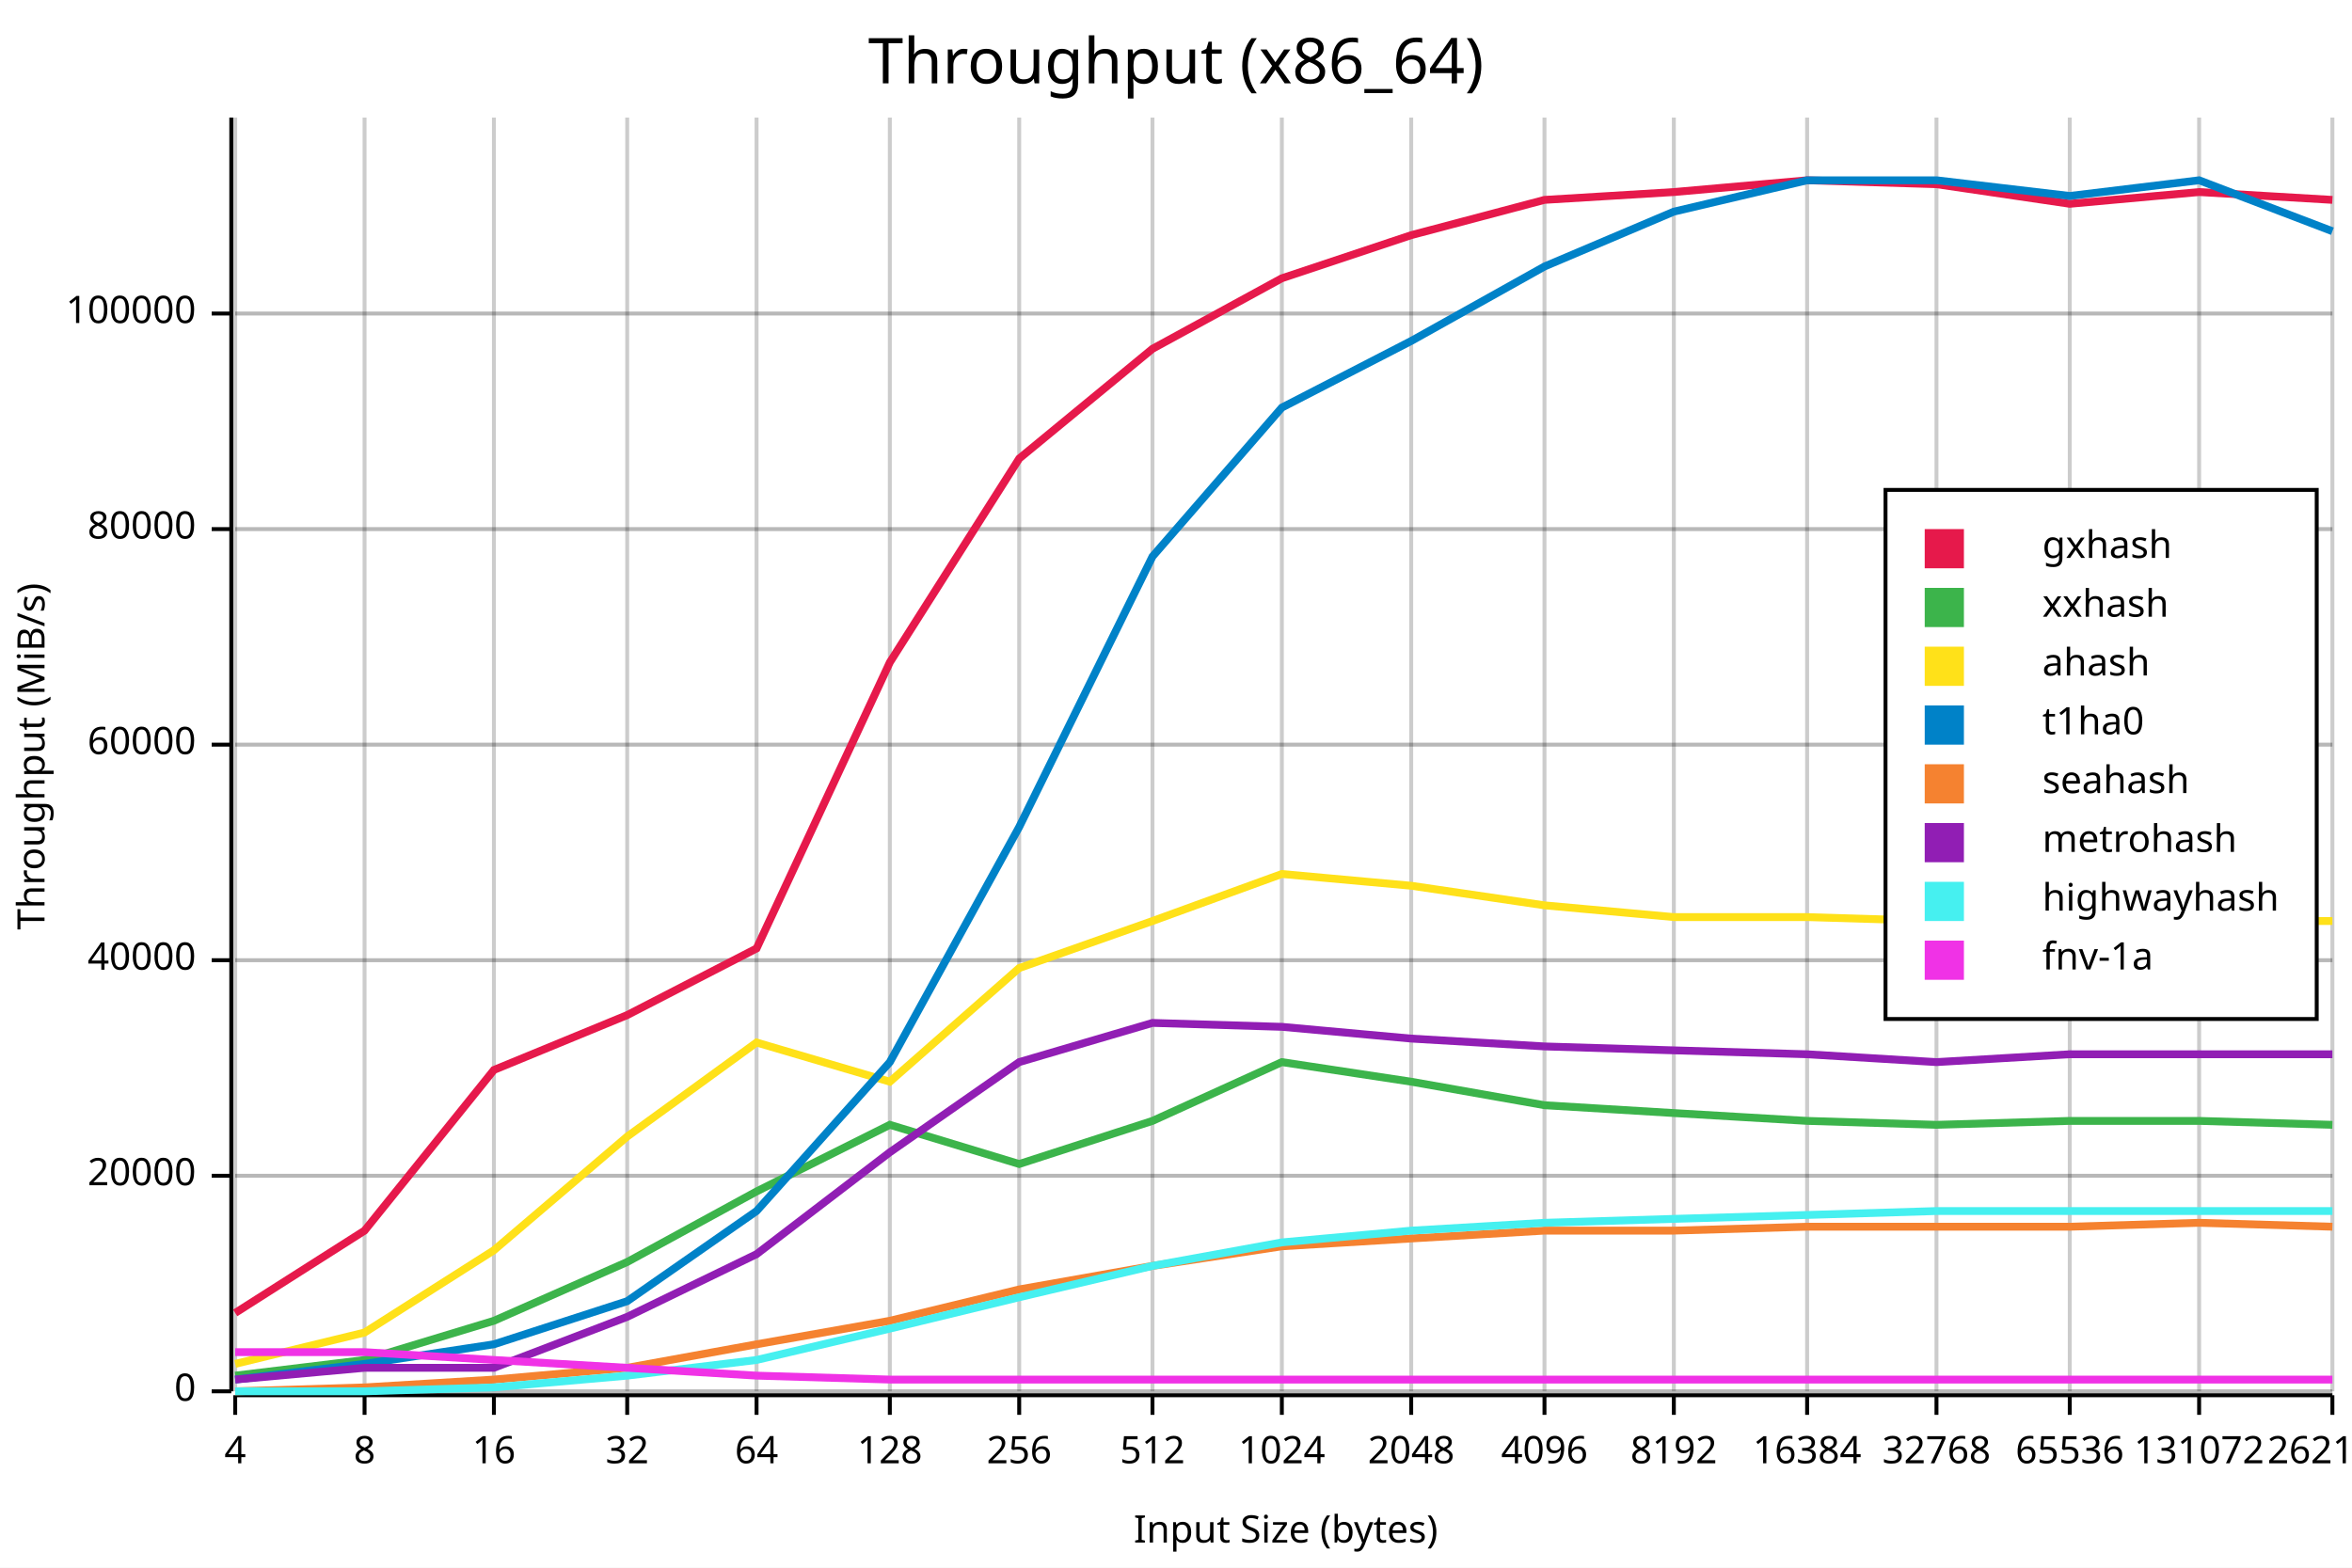
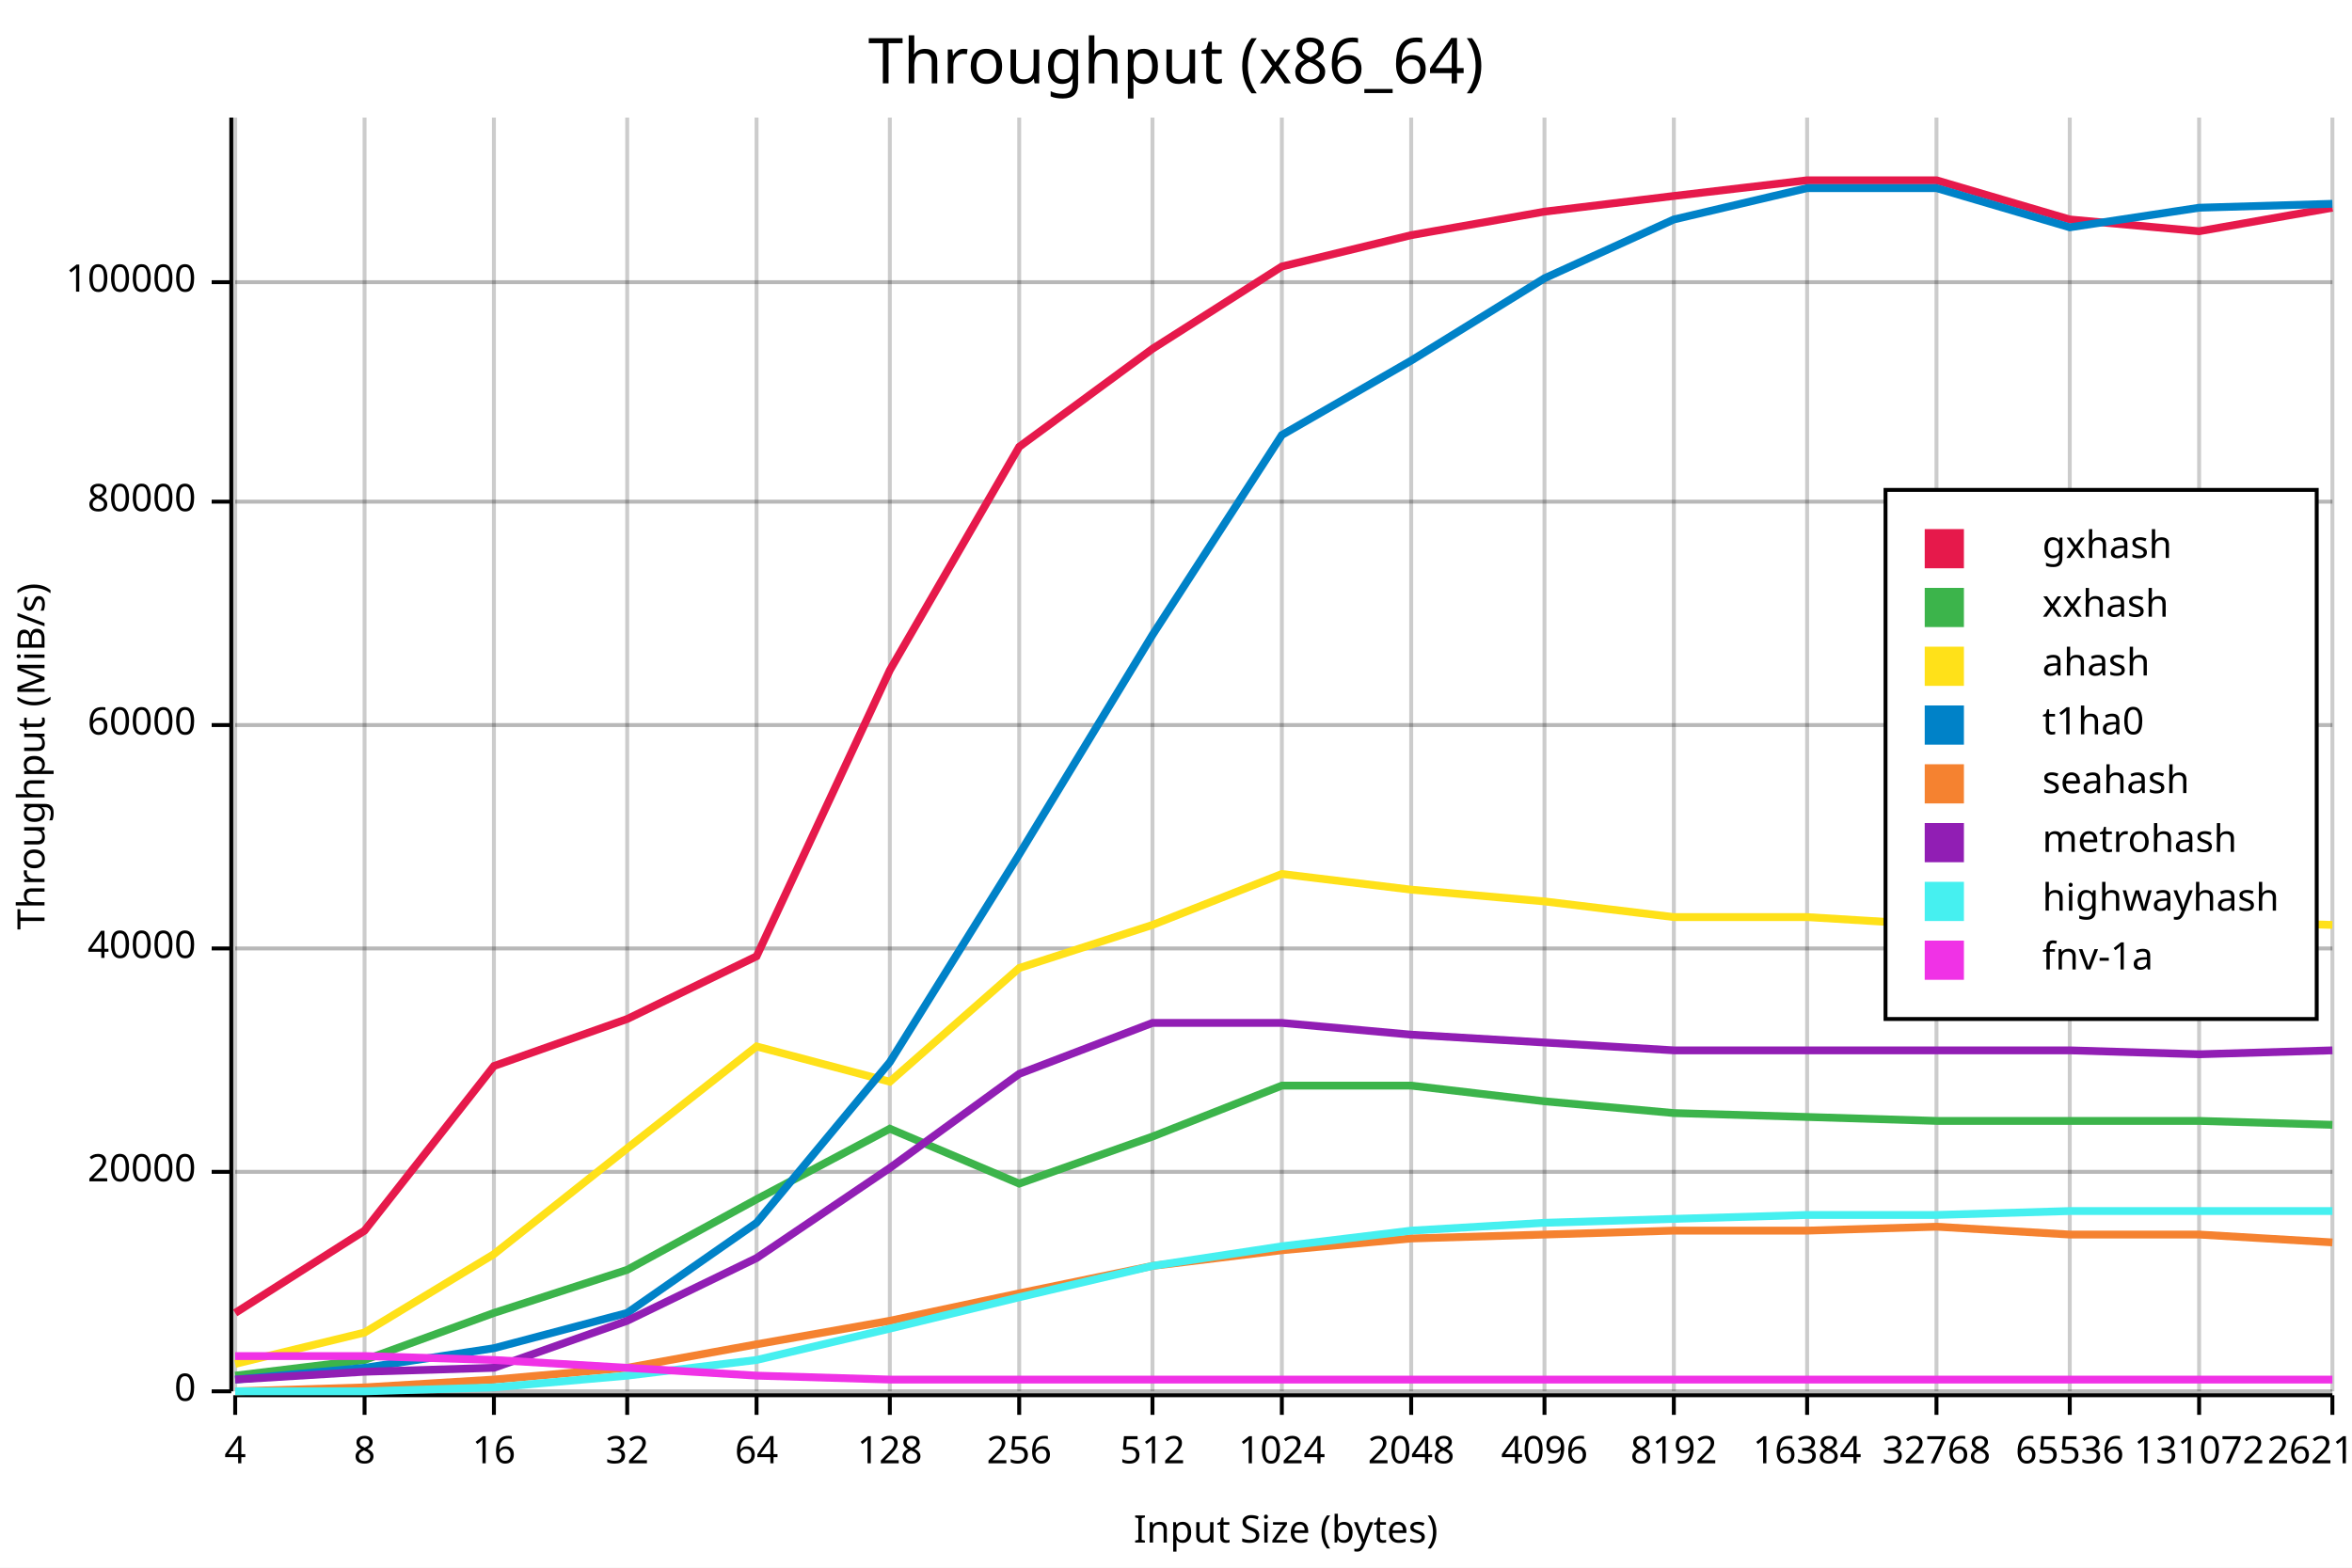
<svg xmlns="http://www.w3.org/2000/svg" width="600" height="400" viewBox="0 0 600 400">
  <rect x="0" y="0" width="600" height="400" opacity="1" fill="#FFFFFF" stroke="none" />
  <text x="300" y="9" dy="0.76em" text-anchor="middle" font-family="sans-serif" font-size="16.129" opacity="1" fill="#000000">
Throughput (x86_64)
</text>
  <line opacity="0.1" stroke="#000000" stroke-width="1" x1="60" y1="355" x2="595" y2="355" />
-   <line opacity="0.1" stroke="#000000" stroke-width="1" x1="60" y1="300" x2="595" y2="300" />
-   <line opacity="0.1" stroke="#000000" stroke-width="1" x1="60" y1="245" x2="595" y2="245" />
-   <line opacity="0.1" stroke="#000000" stroke-width="1" x1="60" y1="190" x2="595" y2="190" />
-   <line opacity="0.1" stroke="#000000" stroke-width="1" x1="60" y1="135" x2="595" y2="135" />
-   <line opacity="0.1" stroke="#000000" stroke-width="1" x1="60" y1="80" x2="595" y2="80" />
+   <line opacity="0.1" stroke="#000000" stroke-width="1" x1="60" y1="299" x2="595" y2="299" />
+   <line opacity="0.1" stroke="#000000" stroke-width="1" x1="60" y1="242" x2="595" y2="242" />
+   <line opacity="0.1" stroke="#000000" stroke-width="1" x1="60" y1="185" x2="595" y2="185" />
+   <line opacity="0.1" stroke="#000000" stroke-width="1" x1="60" y1="128" x2="595" y2="128" />
+   <line opacity="0.1" stroke="#000000" stroke-width="1" x1="60" y1="72" x2="595" y2="72" />
  <text x="4" y="193" dy="0.76em" text-anchor="middle" font-family="sans-serif" font-size="9.677" opacity="1" fill="#000000" transform="rotate(270, 4, 193)">
Throughput (MiB/s)
</text>
  <text x="328" y="396" dy="-0.5ex" text-anchor="middle" font-family="sans-serif" font-size="9.677" opacity="1" fill="#000000">
Input Size (bytes)
</text>
  <line opacity="0.2" stroke="#000000" stroke-width="1" x1="60" y1="355" x2="60" y2="30" />
  <line opacity="0.2" stroke="#000000" stroke-width="1" x1="93" y1="355" x2="93" y2="30" />
  <line opacity="0.2" stroke="#000000" stroke-width="1" x1="126" y1="355" x2="126" y2="30" />
  <line opacity="0.2" stroke="#000000" stroke-width="1" x1="160" y1="355" x2="160" y2="30" />
  <line opacity="0.2" stroke="#000000" stroke-width="1" x1="193" y1="355" x2="193" y2="30" />
  <line opacity="0.2" stroke="#000000" stroke-width="1" x1="227" y1="355" x2="227" y2="30" />
  <line opacity="0.2" stroke="#000000" stroke-width="1" x1="260" y1="355" x2="260" y2="30" />
  <line opacity="0.2" stroke="#000000" stroke-width="1" x1="294" y1="355" x2="294" y2="30" />
  <line opacity="0.2" stroke="#000000" stroke-width="1" x1="327" y1="355" x2="327" y2="30" />
  <line opacity="0.2" stroke="#000000" stroke-width="1" x1="360" y1="355" x2="360" y2="30" />
  <line opacity="0.2" stroke="#000000" stroke-width="1" x1="394" y1="355" x2="394" y2="30" />
  <line opacity="0.2" stroke="#000000" stroke-width="1" x1="427" y1="355" x2="427" y2="30" />
  <line opacity="0.2" stroke="#000000" stroke-width="1" x1="461" y1="355" x2="461" y2="30" />
  <line opacity="0.2" stroke="#000000" stroke-width="1" x1="494" y1="355" x2="494" y2="30" />
  <line opacity="0.2" stroke="#000000" stroke-width="1" x1="528" y1="355" x2="528" y2="30" />
  <line opacity="0.2" stroke="#000000" stroke-width="1" x1="561" y1="355" x2="561" y2="30" />
  <line opacity="0.2" stroke="#000000" stroke-width="1" x1="595" y1="355" x2="595" y2="30" />
  <line opacity="0.2" stroke="#000000" stroke-width="1" x1="60" y1="355" x2="595" y2="355" />
-   <line opacity="0.2" stroke="#000000" stroke-width="1" x1="60" y1="300" x2="595" y2="300" />
-   <line opacity="0.2" stroke="#000000" stroke-width="1" x1="60" y1="245" x2="595" y2="245" />
-   <line opacity="0.2" stroke="#000000" stroke-width="1" x1="60" y1="190" x2="595" y2="190" />
-   <line opacity="0.2" stroke="#000000" stroke-width="1" x1="60" y1="135" x2="595" y2="135" />
-   <line opacity="0.2" stroke="#000000" stroke-width="1" x1="60" y1="80" x2="595" y2="80" />
+   <line opacity="0.2" stroke="#000000" stroke-width="1" x1="60" y1="299" x2="595" y2="299" />
+   <line opacity="0.2" stroke="#000000" stroke-width="1" x1="60" y1="242" x2="595" y2="242" />
+   <line opacity="0.2" stroke="#000000" stroke-width="1" x1="60" y1="185" x2="595" y2="185" />
+   <line opacity="0.2" stroke="#000000" stroke-width="1" x1="60" y1="128" x2="595" y2="128" />
+   <line opacity="0.2" stroke="#000000" stroke-width="1" x1="60" y1="72" x2="595" y2="72" />
  <polyline fill="none" opacity="1" stroke="#000000" stroke-width="1" points="59,30 59,355 " />
  <text x="50" y="355" dy="0.5ex" text-anchor="end" font-family="sans-serif" font-size="9.677" opacity="1" fill="#000000">
0
</text>
  <polyline fill="none" opacity="1" stroke="#000000" stroke-width="1" points="54,355 59,355 " />
-   <text x="50" y="300" dy="0.5ex" text-anchor="end" font-family="sans-serif" font-size="9.677" opacity="1" fill="#000000">
+   <text x="50" y="299" dy="0.5ex" text-anchor="end" font-family="sans-serif" font-size="9.677" opacity="1" fill="#000000">
20000
</text>
-   <polyline fill="none" opacity="1" stroke="#000000" stroke-width="1" points="54,300 59,300 " />
-   <text x="50" y="245" dy="0.5ex" text-anchor="end" font-family="sans-serif" font-size="9.677" opacity="1" fill="#000000">
+   <polyline fill="none" opacity="1" stroke="#000000" stroke-width="1" points="54,299 59,299 " />
+   <text x="50" y="242" dy="0.5ex" text-anchor="end" font-family="sans-serif" font-size="9.677" opacity="1" fill="#000000">
40000
</text>
-   <polyline fill="none" opacity="1" stroke="#000000" stroke-width="1" points="54,245 59,245 " />
-   <text x="50" y="190" dy="0.5ex" text-anchor="end" font-family="sans-serif" font-size="9.677" opacity="1" fill="#000000">
+   <polyline fill="none" opacity="1" stroke="#000000" stroke-width="1" points="54,242 59,242 " />
+   <text x="50" y="185" dy="0.5ex" text-anchor="end" font-family="sans-serif" font-size="9.677" opacity="1" fill="#000000">
60000
</text>
-   <polyline fill="none" opacity="1" stroke="#000000" stroke-width="1" points="54,190 59,190 " />
-   <text x="50" y="135" dy="0.5ex" text-anchor="end" font-family="sans-serif" font-size="9.677" opacity="1" fill="#000000">
+   <polyline fill="none" opacity="1" stroke="#000000" stroke-width="1" points="54,185 59,185 " />
+   <text x="50" y="128" dy="0.5ex" text-anchor="end" font-family="sans-serif" font-size="9.677" opacity="1" fill="#000000">
80000
</text>
-   <polyline fill="none" opacity="1" stroke="#000000" stroke-width="1" points="54,135 59,135 " />
-   <text x="50" y="80" dy="0.5ex" text-anchor="end" font-family="sans-serif" font-size="9.677" opacity="1" fill="#000000">
+   <polyline fill="none" opacity="1" stroke="#000000" stroke-width="1" points="54,128 59,128 " />
+   <text x="50" y="72" dy="0.5ex" text-anchor="end" font-family="sans-serif" font-size="9.677" opacity="1" fill="#000000">
100000
</text>
-   <polyline fill="none" opacity="1" stroke="#000000" stroke-width="1" points="54,80 59,80 " />
+   <polyline fill="none" opacity="1" stroke="#000000" stroke-width="1" points="54,72 59,72 " />
  <polyline fill="none" opacity="1" stroke="#000000" stroke-width="1" points="60,356 595,356 " />
  <text x="60" y="366" dy="0.76em" text-anchor="middle" font-family="sans-serif" font-size="9.677" opacity="1" fill="#000000">
4
</text>
  <polyline fill="none" opacity="1" stroke="#000000" stroke-width="1" points="60,356 60,361 " />
  <text x="93" y="366" dy="0.76em" text-anchor="middle" font-family="sans-serif" font-size="9.677" opacity="1" fill="#000000">
8
</text>
  <polyline fill="none" opacity="1" stroke="#000000" stroke-width="1" points="93,356 93,361 " />
  <text x="126" y="366" dy="0.76em" text-anchor="middle" font-family="sans-serif" font-size="9.677" opacity="1" fill="#000000">
16
</text>
  <polyline fill="none" opacity="1" stroke="#000000" stroke-width="1" points="126,356 126,361 " />
  <text x="160" y="366" dy="0.76em" text-anchor="middle" font-family="sans-serif" font-size="9.677" opacity="1" fill="#000000">
32
</text>
  <polyline fill="none" opacity="1" stroke="#000000" stroke-width="1" points="160,356 160,361 " />
  <text x="193" y="366" dy="0.76em" text-anchor="middle" font-family="sans-serif" font-size="9.677" opacity="1" fill="#000000">
64
</text>
  <polyline fill="none" opacity="1" stroke="#000000" stroke-width="1" points="193,356 193,361 " />
  <text x="227" y="366" dy="0.76em" text-anchor="middle" font-family="sans-serif" font-size="9.677" opacity="1" fill="#000000">
128
</text>
  <polyline fill="none" opacity="1" stroke="#000000" stroke-width="1" points="227,356 227,361 " />
  <text x="260" y="366" dy="0.76em" text-anchor="middle" font-family="sans-serif" font-size="9.677" opacity="1" fill="#000000">
256
</text>
  <polyline fill="none" opacity="1" stroke="#000000" stroke-width="1" points="260,356 260,361 " />
  <text x="294" y="366" dy="0.76em" text-anchor="middle" font-family="sans-serif" font-size="9.677" opacity="1" fill="#000000">
512
</text>
  <polyline fill="none" opacity="1" stroke="#000000" stroke-width="1" points="294,356 294,361 " />
  <text x="327" y="366" dy="0.76em" text-anchor="middle" font-family="sans-serif" font-size="9.677" opacity="1" fill="#000000">
1024
</text>
  <polyline fill="none" opacity="1" stroke="#000000" stroke-width="1" points="327,356 327,361 " />
  <text x="360" y="366" dy="0.76em" text-anchor="middle" font-family="sans-serif" font-size="9.677" opacity="1" fill="#000000">
2048
</text>
  <polyline fill="none" opacity="1" stroke="#000000" stroke-width="1" points="360,356 360,361 " />
  <text x="394" y="366" dy="0.76em" text-anchor="middle" font-family="sans-serif" font-size="9.677" opacity="1" fill="#000000">
4096
</text>
  <polyline fill="none" opacity="1" stroke="#000000" stroke-width="1" points="394,356 394,361 " />
  <text x="427" y="366" dy="0.76em" text-anchor="middle" font-family="sans-serif" font-size="9.677" opacity="1" fill="#000000">
8192
</text>
  <polyline fill="none" opacity="1" stroke="#000000" stroke-width="1" points="427,356 427,361 " />
  <text x="461" y="366" dy="0.76em" text-anchor="middle" font-family="sans-serif" font-size="9.677" opacity="1" fill="#000000">
16384
</text>
  <polyline fill="none" opacity="1" stroke="#000000" stroke-width="1" points="461,356 461,361 " />
  <text x="494" y="366" dy="0.76em" text-anchor="middle" font-family="sans-serif" font-size="9.677" opacity="1" fill="#000000">
32768
</text>
  <polyline fill="none" opacity="1" stroke="#000000" stroke-width="1" points="494,356 494,361 " />
  <text x="528" y="366" dy="0.76em" text-anchor="middle" font-family="sans-serif" font-size="9.677" opacity="1" fill="#000000">
65536
</text>
  <polyline fill="none" opacity="1" stroke="#000000" stroke-width="1" points="528,356 528,361 " />
  <text x="561" y="366" dy="0.76em" text-anchor="middle" font-family="sans-serif" font-size="9.677" opacity="1" fill="#000000">
131072
</text>
  <polyline fill="none" opacity="1" stroke="#000000" stroke-width="1" points="561,356 561,361 " />
  <text x="595" y="366" dy="0.76em" text-anchor="middle" font-family="sans-serif" font-size="9.677" opacity="1" fill="#000000">
262144
</text>
  <polyline fill="none" opacity="1" stroke="#000000" stroke-width="1" points="595,356 595,361 " />
-   <polyline fill="none" opacity="1" stroke="#E6194B" stroke-width="2" points="60,335 93,314 126,273 160,259 193,242 227,169 260,117 294,89 327,71 360,60 394,51 427,49 461,46 494,47 528,52 561,49 595,51 " />
-   <polyline fill="none" opacity="1" stroke="#3CB44B" stroke-width="2" points="60,351 93,347 126,337 160,322 193,304 227,287 260,297 294,286 327,271 360,276 394,282 427,284 461,286 494,287 528,286 561,286 595,287 " />
-   <polyline fill="none" opacity="1" stroke="#FFE119" stroke-width="2" points="60,348 93,340 126,319 160,290 193,266 227,276 260,247 294,235 327,223 360,226 394,231 427,234 461,234 494,235 528,234 561,235 595,235 " />
-   <polyline fill="none" opacity="1" stroke="#0082C8" stroke-width="2" points="60,352 93,348 126,343 160,332 193,309 227,271 260,211 294,142 327,104 360,87 394,68 427,54 461,46 494,46 528,50 561,46 595,59 " />
-   <polyline fill="none" opacity="1" stroke="#F58230" stroke-width="2" points="60,355 93,354 126,352 160,349 193,343 227,337 260,329 294,323 327,318 360,316 394,314 427,314 461,313 494,313 528,313 561,312 595,313 " />
-   <polyline fill="none" opacity="1" stroke="#911EB4" stroke-width="2" points="60,352 93,349 126,349 160,336 193,320 227,294 260,271 294,261 327,262 360,265 394,267 427,268 461,269 494,271 528,269 561,269 595,269 " />
-   <polyline fill="none" opacity="1" stroke="#46F0F0" stroke-width="2" points="60,355 93,355 126,354 160,351 193,347 227,339 260,331 294,323 327,317 360,314 394,312 427,311 461,310 494,309 528,309 561,309 595,309 " />
-   <polyline fill="none" opacity="1" stroke="#F032E6" stroke-width="2" points="60,345 93,345 126,347 160,349 193,351 227,352 260,352 294,352 327,352 360,352 394,352 427,352 461,352 494,352 528,352 561,352 595,352 " />
+   <polyline fill="none" opacity="1" stroke="#E6194B" stroke-width="2" points="60,335 93,314 126,272 160,260 193,244 227,171 260,114 294,89 327,68 360,60 394,54 427,50 461,46 494,46 528,56 561,59 595,53 " />
+   <polyline fill="none" opacity="1" stroke="#3CB44B" stroke-width="2" points="60,351 93,347 126,335 160,324 193,306 227,288 260,302 294,290 327,277 360,277 394,281 427,284 461,285 494,286 528,286 561,286 595,287 " />
+   <polyline fill="none" opacity="1" stroke="#FFE119" stroke-width="2" points="60,348 93,340 126,320 160,293 193,267 227,276 260,247 294,236 327,223 360,227 394,230 427,234 461,234 494,236 528,236 561,235 595,236 " />
+   <polyline fill="none" opacity="1" stroke="#0082C8" stroke-width="2" points="60,352 93,349 126,344 160,335 193,312 227,271 260,218 294,162 327,111 360,92 394,71 427,56 461,48 494,48 528,58 561,53 595,52 " />
+   <polyline fill="none" opacity="1" stroke="#F58230" stroke-width="2" points="60,355 93,354 126,352 160,349 193,343 227,337 260,330 294,323 327,319 360,316 394,315 427,314 461,314 494,313 528,315 561,315 595,317 " />
+   <polyline fill="none" opacity="1" stroke="#911EB4" stroke-width="2" points="60,352 93,350 126,349 160,337 193,321 227,298 260,274 294,261 327,261 360,264 394,266 427,268 461,268 494,268 528,268 561,269 595,268 " />
+   <polyline fill="none" opacity="1" stroke="#46F0F0" stroke-width="2" points="60,355 93,355 126,354 160,351 193,347 227,339 260,331 294,323 327,318 360,314 394,312 427,311 461,310 494,310 528,309 561,309 595,309 " />
+   <polyline fill="none" opacity="1" stroke="#F032E6" stroke-width="2" points="60,346 93,346 126,347 160,349 193,351 227,352 260,352 294,352 327,352 360,352 394,352 427,352 461,352 494,352 528,352 561,352 595,352 " />
  <rect x="481" y="125" width="110" height="135" opacity="1" fill="#FFFFFF" stroke="none" />
  <rect x="481" y="125" width="110" height="135" opacity="1" fill="none" stroke="#000000" />
  <text x="521" y="135" dy="0.76em" text-anchor="start" font-family="sans-serif" font-size="9.677" opacity="1" fill="#000000">
gxhash
</text>
  <text x="521" y="150" dy="0.76em" text-anchor="start" font-family="sans-serif" font-size="9.677" opacity="1" fill="#000000">
xxhash
</text>
  <text x="521" y="165" dy="0.76em" text-anchor="start" font-family="sans-serif" font-size="9.677" opacity="1" fill="#000000">
ahash
</text>
  <text x="521" y="180" dy="0.76em" text-anchor="start" font-family="sans-serif" font-size="9.677" opacity="1" fill="#000000">
t1ha0
</text>
  <text x="521" y="195" dy="0.76em" text-anchor="start" font-family="sans-serif" font-size="9.677" opacity="1" fill="#000000">
seahash
</text>
  <text x="521" y="210" dy="0.76em" text-anchor="start" font-family="sans-serif" font-size="9.677" opacity="1" fill="#000000">
metrohash
</text>
  <text x="521" y="225" dy="0.76em" text-anchor="start" font-family="sans-serif" font-size="9.677" opacity="1" fill="#000000">
highwayhash
</text>
  <text x="521" y="240" dy="0.76em" text-anchor="start" font-family="sans-serif" font-size="9.677" opacity="1" fill="#000000">
fnv-1a
</text>
  <rect x="491" y="135" width="10" height="10" opacity="1" fill="#E6194B" stroke="none" />
  <rect x="491" y="150" width="10" height="10" opacity="1" fill="#3CB44B" stroke="none" />
  <rect x="491" y="165" width="10" height="10" opacity="1" fill="#FFE119" stroke="none" />
  <rect x="491" y="180" width="10" height="10" opacity="1" fill="#0082C8" stroke="none" />
  <rect x="491" y="195" width="10" height="10" opacity="1" fill="#F58230" stroke="none" />
  <rect x="491" y="210" width="10" height="10" opacity="1" fill="#911EB4" stroke="none" />
  <rect x="491" y="225" width="10" height="10" opacity="1" fill="#46F0F0" stroke="none" />
  <rect x="491" y="240" width="10" height="10" opacity="1" fill="#F032E6" stroke="none" />
</svg>
